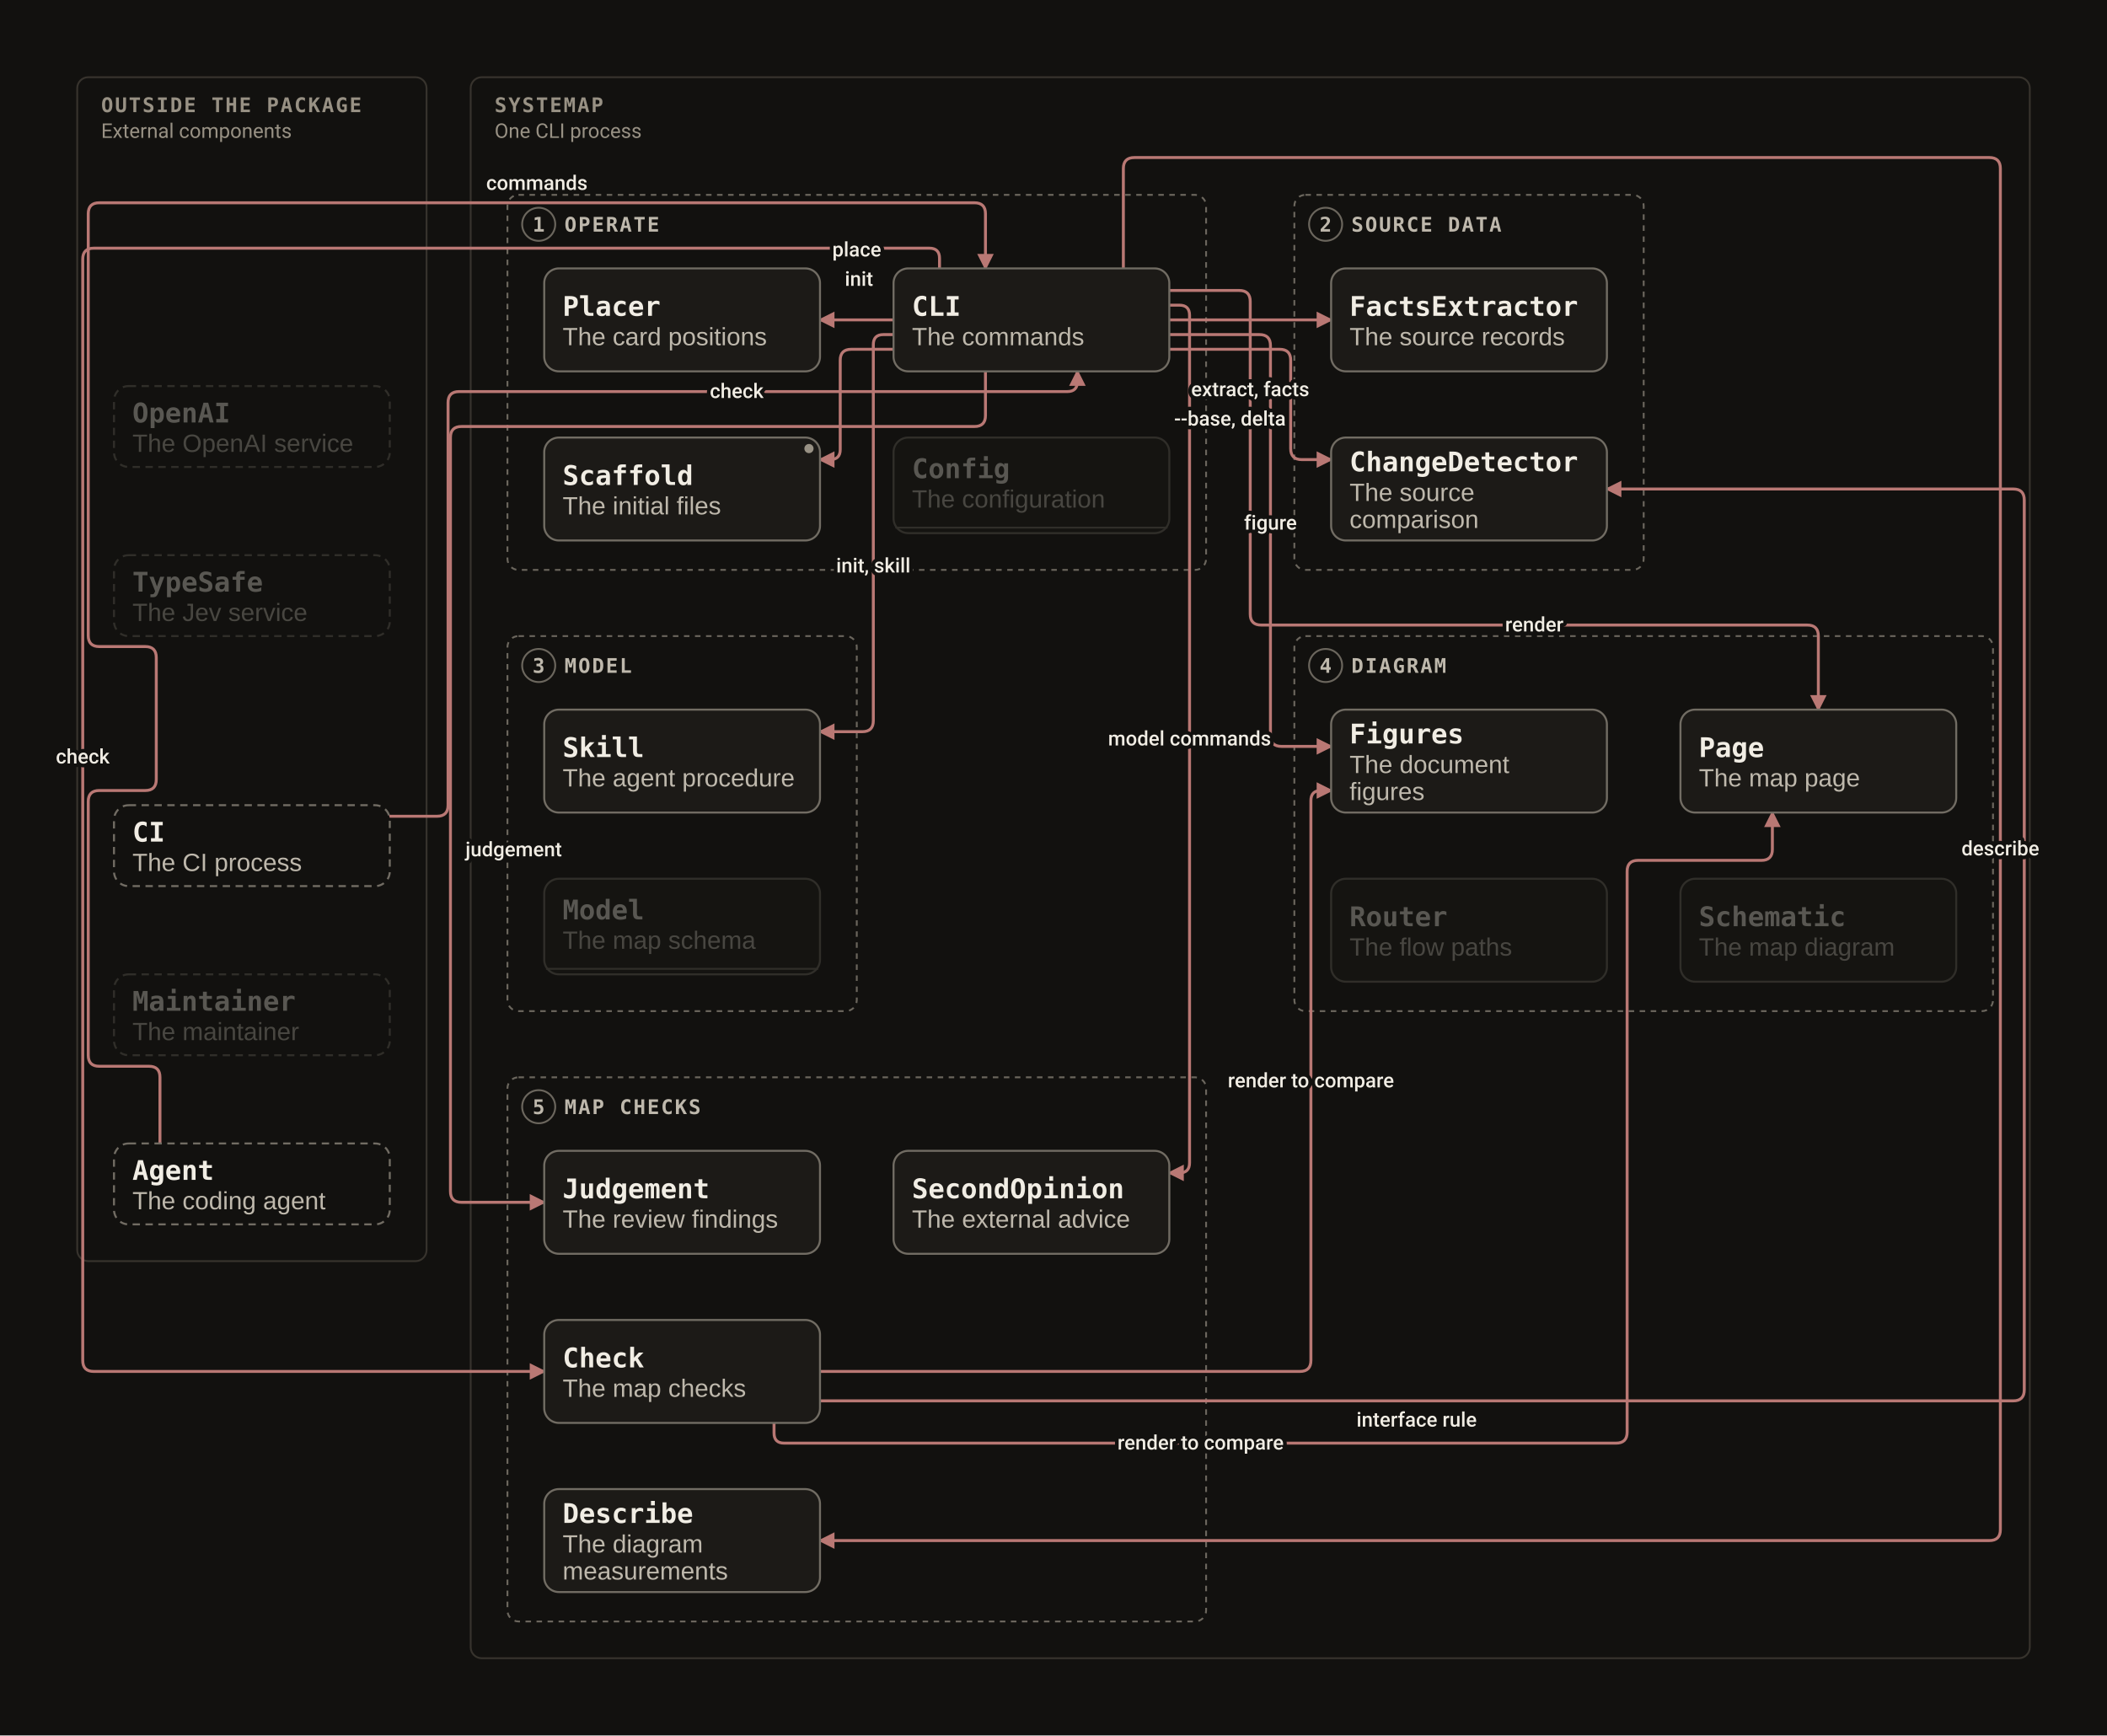
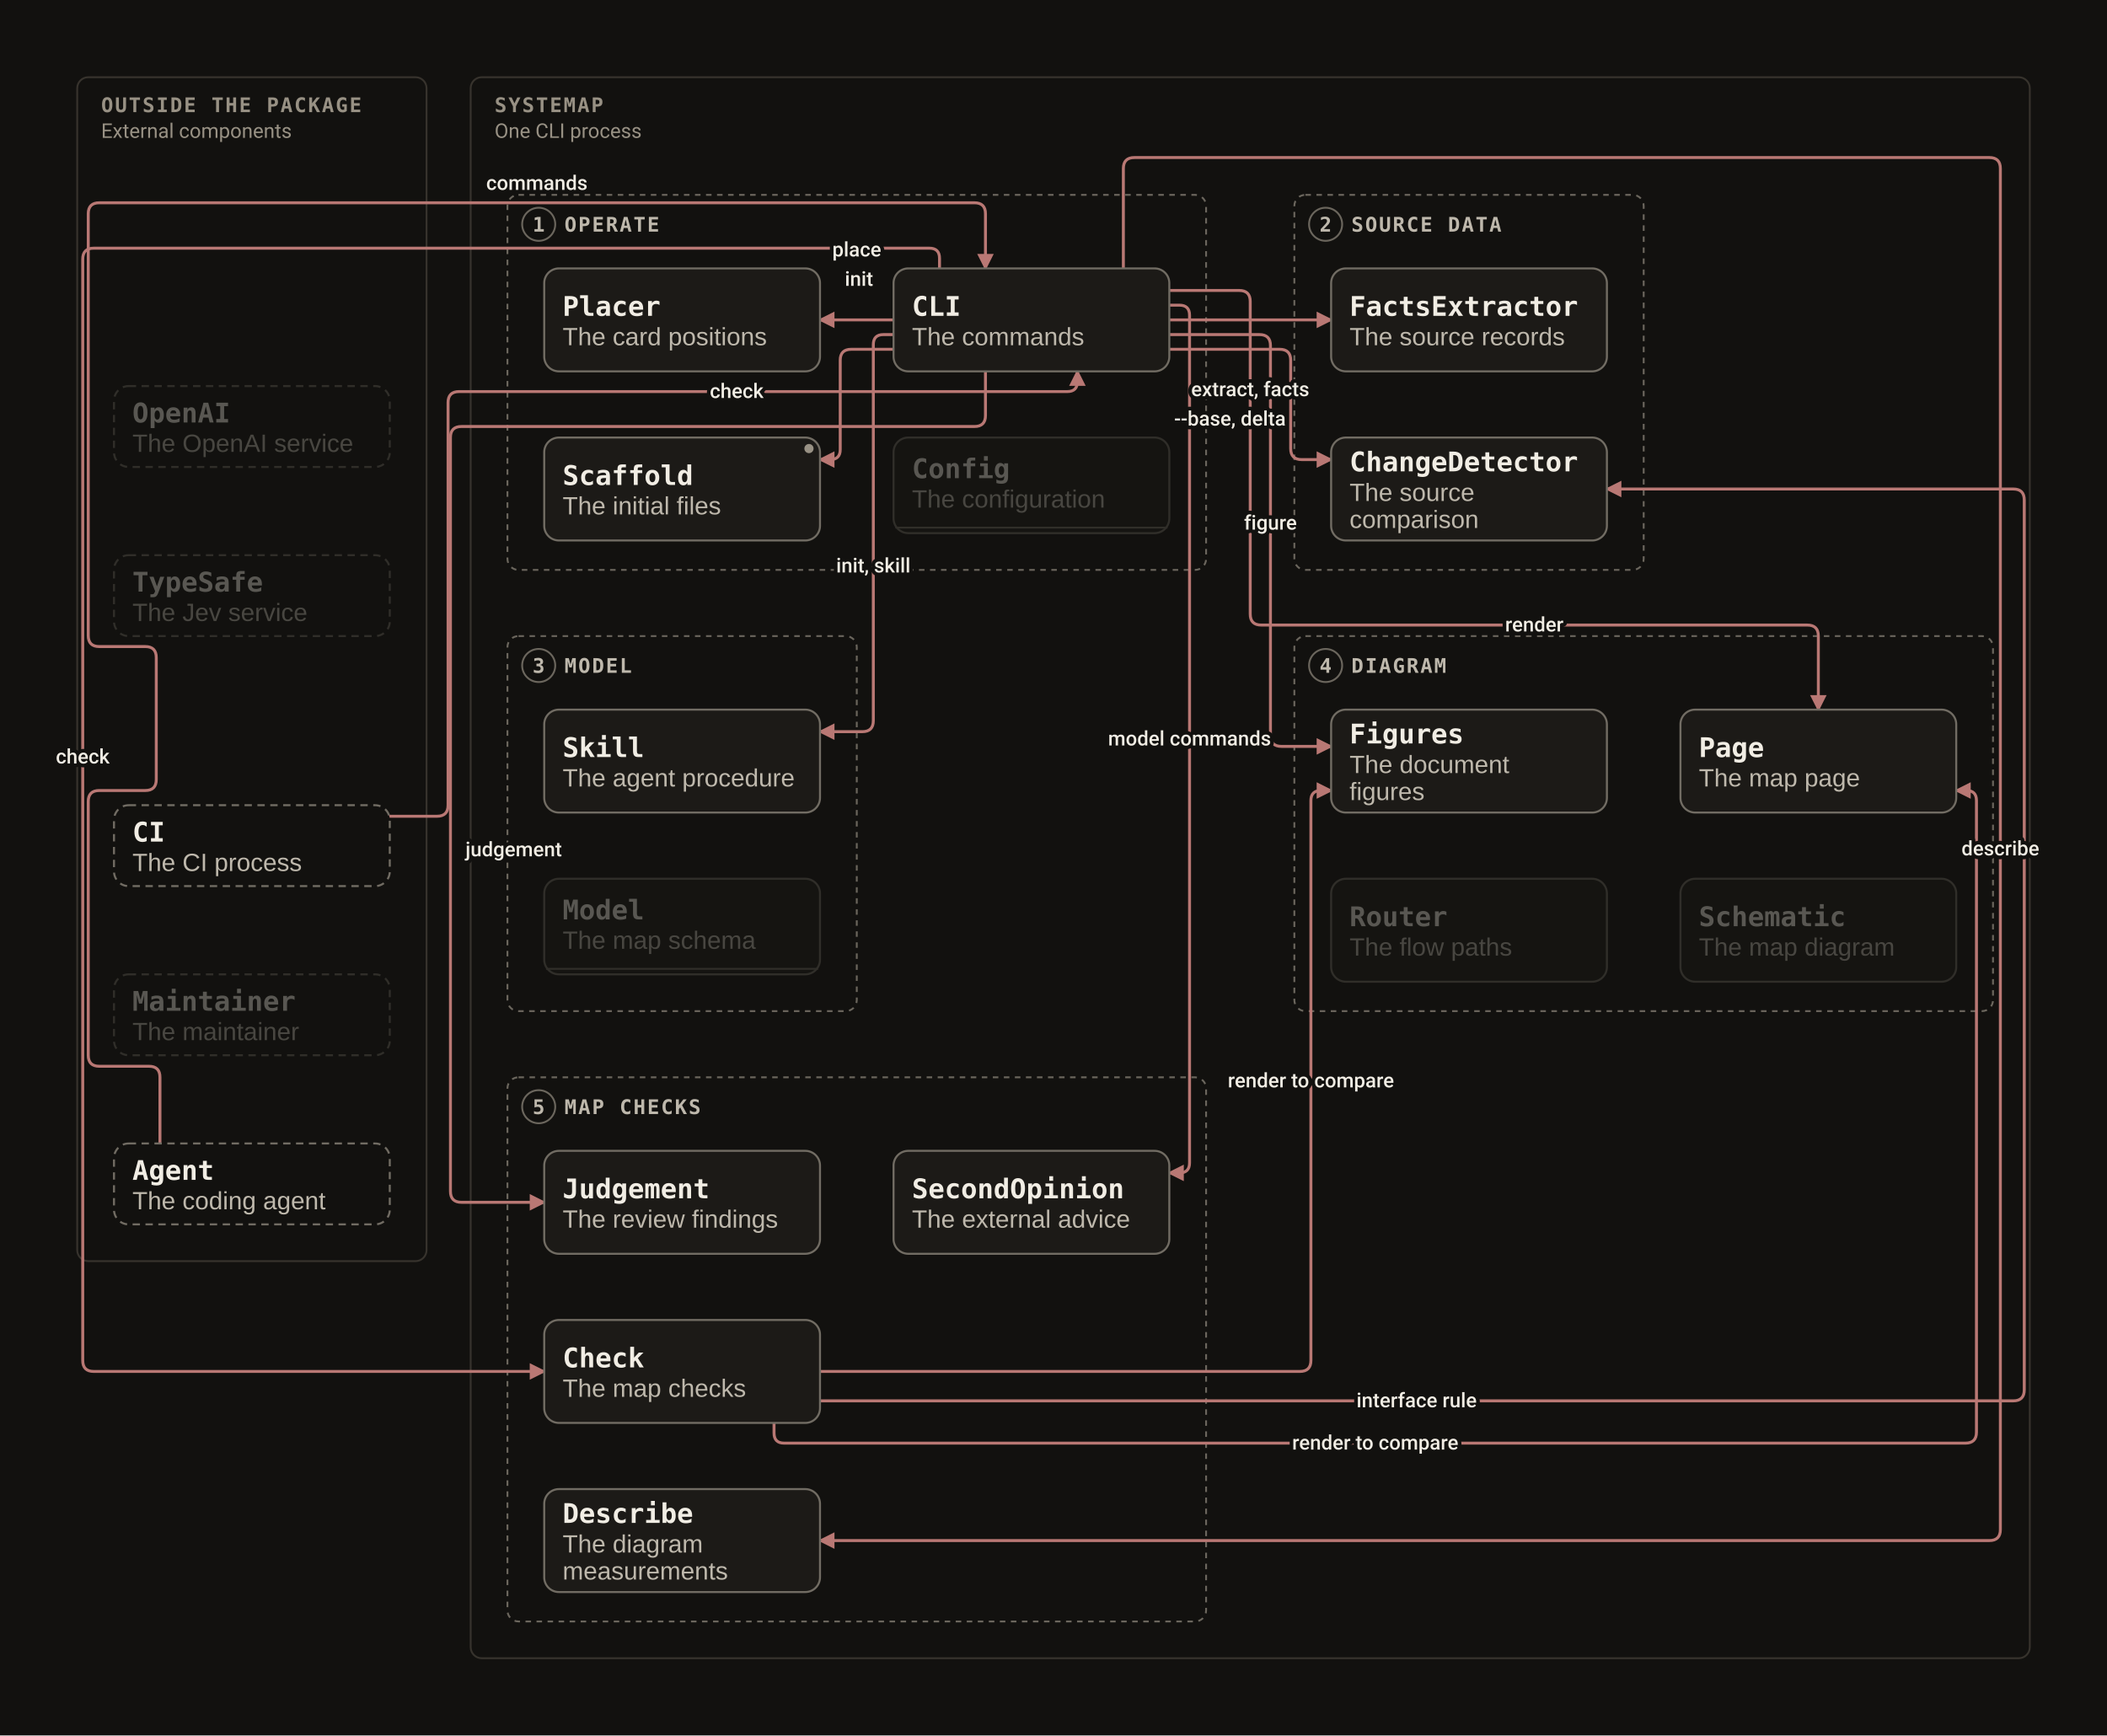
<svg xmlns="http://www.w3.org/2000/svg" id="lessonmap" class="scene" viewBox="-26 -26 1146 944" data-fit="0.75 16 1088.6 860" data-grow="1.236" data-read="0.814" preserveAspectRatio="xMidYMid meet" tabindex="0" role="application" aria-label="Control flow: Which components cause other components to act? All component cards and only the flows of the Control flow layer. Each flow label gives its artifact.">
  <rect x="-26" y="-26" width="1146" height="944" fill="#12110F" />
  <defs>
    <marker id="lessonmap-m-l-structure" viewBox="0 0 8 8" refX="7" refY="4" markerUnits="userSpaceOnUse" markerWidth="9" markerHeight="9" orient="auto-start-reverse">
      <path d="M0,0 L8,4 L0,8 z" fill="#716C63" />
    </marker>
    <marker id="lessonmap-m-l-system" viewBox="0 0 8 8" refX="7" refY="4" markerUnits="userSpaceOnUse" markerWidth="9" markerHeight="9" orient="auto-start-reverse">
      <path d="M0,0 L8,4 L0,8 z" fill="#716C63" />
    </marker>
    <marker id="lessonmap-m-l-data" viewBox="0 0 8 8" refX="7" refY="4" markerUnits="userSpaceOnUse" markerWidth="9" markerHeight="9" orient="auto-start-reverse">
      <path d="M0,0 L8,4 L0,8 z" fill="#2CB59A" />
    </marker>
    <marker id="lessonmap-m-l-control" viewBox="0 0 8 8" refX="7" refY="4" markerUnits="userSpaceOnUse" markerWidth="9" markerHeight="9" orient="auto-start-reverse">
      <path d="M0,0 L8,4 L0,8 z" fill="#B97874" />
    </marker>
    <marker id="lessonmap-m-l-judge" viewBox="0 0 8 8" refX="7" refY="4" markerUnits="userSpaceOnUse" markerWidth="9" markerHeight="9" orient="auto-start-reverse">
      <path d="M0,0 L8,4 L0,8 z" fill="#8A8B22" />
    </marker>
    <marker id="lessonmap-m-change" viewBox="0 0 8 8" refX="7" refY="4" markerUnits="userSpaceOnUse" markerWidth="9" markerHeight="9" orient="auto-start-reverse">
      <path d="M0,0 L8,4 L0,8 z" fill="#D4675B" />
    </marker>
    <marker id="lessonmap-m-reach" viewBox="0 0 8 8" refX="7" refY="4" markerUnits="userSpaceOnUse" markerWidth="9" markerHeight="9" orient="auto-start-reverse">
      <path d="M0,0 L8,4 L0,8 z" fill="#D4675B" />
    </marker>
  </defs>
  <style>#lessonmap .node{cursor:pointer;outline:none;transition:opacity .16s ease-out}#lessonmap .node [data-part="job"] text{font-family:Arial,"Liberation Sans",Arimo,sans-serif;font-kerning:none;font-variant-ligatures:none}#lessonmap[data-live] .node.subject .node__box{stroke:var(--subject,#716C63)}#lessonmap[data-live] .node.subject rect.node__mark{stroke:var(--subject,#716C63)}#lessonmap[data-live] .node.subject path.node__mark{fill:var(--subject,#716C63)}#lessonmap .node.dim,#lessonmap .node.quiet{opacity:.32}#lessonmap .node__ring,#lessonmap .node__selection{display:none}#lessonmap .node__hl,#lessonmap .node__halo{display:none;pointer-events:none}#lessonmap .node__hl{fill:#1C1A17}#lessonmap .node__halo{fill:none;stroke:#F1EDE4;stroke-width:1.5;vector-effect:non-scaling-stroke}#lessonmap .node__box{transition:stroke .16s ease-out,stroke-width .16s ease-out}#lessonmap .node:not(.sel):not(.acts):hover .node__box{stroke-width:1.8}#lessonmap[data-live] .node:not(.sel):not(.acts):not(.endpoint):not(.subject):hover .node__box{stroke:#989184}#lessonmap .node.endpoint .node__box{stroke:#FCB442;stroke-width:2}#lessonmap .node.meas .node__box{stroke:#BEB8AC;stroke-width:2}#lessonmap .node.sel .node__box,#lessonmap .node.acts .node__box{stroke:#FCB442;stroke-width:3}#lessonmap .node.sel .node__hl,#lessonmap .node.acts .node__hl{display:inline}#lessonmap .node.peekend .node__halo{display:inline}#lessonmap .node:focus-visible .node__halo{display:inline;stroke-width:2}#lessonmap .flow,#lessonmap .flowtrace,#lessonmap .flowhl{vector-effect:non-scaling-stroke}#lessonmap .flow{stroke-width:1.6;stroke-opacity:1}#lessonmap .flow{cursor:pointer;pointer-events:stroke;outline:none;transition:opacity .12s ease-out,stroke-width .12s ease-out,visibility 0s}#lessonmap .flow.off:not(.peek),#lessonmap .flowlbl.off:not(.peek){opacity:0;visibility:hidden;pointer-events:none;transition:opacity .16s ease-out,visibility 0s linear .16s}#lessonmap .flow.peek{stroke-opacity:1;stroke-width:2.6}#lessonmap .flow.hot{stroke-opacity:1;stroke-width:2.6}#lessonmap.peeking .flow:not(.peek),#lessonmap.peeking .flowlbl:not(.peek){opacity:.35}#lessonmap .flowhl{fill:none;stroke:#FCB44200;stroke-width:12;stroke-linecap:round;stroke-linejoin:round;pointer-events:none}#lessonmap .flowdot{fill:#FCB442;stroke:#FCB4422E;stroke-width:10;paint-order:stroke;pointer-events:none}#lessonmap .flowtrace{stroke-width:2.6;pointer-events:none}#lessonmap .flowlbl{cursor:pointer;outline:none;transition:opacity .16s ease-out,visibility 0s}#lessonmap .flowlbl text{pointer-events:none;fill:#F1EDE4;stroke:#12110F}#lessonmap .flowlbl__chip{fill:#12110F;pointer-events:none}#lessonmap .flowlbl.hot text{fill:#FCB442;font-weight:600}#lessonmap .flowlbl.peek .flowlbl__chip{stroke:#37332D;stroke-width:1}#lessonmap .flowlbl.cueing{opacity:0}#lessonmap .flowlbl:focus-visible .flowlbl__hit{stroke:#F1EDE4;stroke-width:1.5}#lessonmap{width:100%;height:auto;display:block;overflow:hidden;touch-action:none;cursor:grab}#lessonmap.panning{cursor:grabbing}#lessonmap .zone__h{cursor:zoom-in;-webkit-user-select:none;user-select:none}@media print{#lessonmap .view{transform:none!important}}:root[data-reduce-motion=true] #lessonmap *{transition:none!important;animation:none!important}@media (prefers-reduced-motion:reduce){:root:not([data-reduce-motion]) #lessonmap *{transition:none!important;animation:none!important}}</style>
  <g class="view">
    <rect x="16" y="16" width="190" height="644" rx="6" fill="none" stroke="#37332D" stroke-width="1" vector-effect="non-scaling-stroke" />
    <g class="box__h" data-at="16 16 190">
      <text x="29.0" y="35.0" class="t0">OUTSIDE THE PACKAGE</text>
      <text x="29.0" y="49.0" class="t1">External components</text>
    </g>
    <rect x="230" y="16" width="848" height="860" rx="6" fill="none" stroke="#37332D" stroke-width="1" vector-effect="non-scaling-stroke" />
    <g class="box__h" data-at="230 16 848">
      <text x="243.0" y="35.0" class="t0">SYSTEMAP</text>
      <text x="243.0" y="49.0" class="t1">One CLI process</text>
    </g>
    <g data-part="zones">
      <rect x="250" y="80" width="380" height="204" rx="6" fill="none" stroke="#6B665D" stroke-width="1" stroke-dasharray="3 3" vector-effect="non-scaling-stroke" />
      <g class="zone__h" data-zone="operate" data-at="250 96 380">
        <circle cx="267" cy="96" r="9" fill="#12110F" stroke="#6B665D" stroke-width="1" vector-effect="non-scaling-stroke" />
        <text x="267.0" y="100.0" class="t2">1</text>
        <text x="281.0" y="100.0" class="t3">OPERATE</text>
      </g>
      <rect x="678" y="80" width="190" height="204" rx="6" fill="none" stroke="#6B665D" stroke-width="1" stroke-dasharray="3 3" vector-effect="non-scaling-stroke" />
      <g class="zone__h" data-zone="gather" data-at="678 96 190">
        <circle cx="695" cy="96" r="9" fill="#12110F" stroke="#6B665D" stroke-width="1" vector-effect="non-scaling-stroke" />
        <text x="695.0" y="100.0" class="t2">2</text>
        <text x="709.0" y="100.0" class="t3">SOURCE DATA</text>
      </g>
      <rect x="250" y="320" width="190" height="204" rx="6" fill="none" stroke="#6B665D" stroke-width="1" stroke-dasharray="3 3" vector-effect="non-scaling-stroke" />
      <g class="zone__h" data-zone="mean" data-at="250 336 190">
        <circle cx="267" cy="336" r="9" fill="#12110F" stroke="#6B665D" stroke-width="1" vector-effect="non-scaling-stroke" />
        <text x="267.0" y="340.0" class="t2">3</text>
        <text x="281.0" y="340.0" class="t3">MODEL</text>
      </g>
      <rect x="678" y="320" width="380" height="204" rx="6" fill="none" stroke="#6B665D" stroke-width="1" stroke-dasharray="3 3" vector-effect="non-scaling-stroke" />
      <g class="zone__h" data-zone="draw" data-at="678 336 380">
        <circle cx="695" cy="336" r="9" fill="#12110F" stroke="#6B665D" stroke-width="1" vector-effect="non-scaling-stroke" />
        <text x="695.0" y="340.0" class="t2">4</text>
        <text x="709.0" y="340.0" class="t3">DIAGRAM</text>
      </g>
      <rect x="250" y="560" width="380" height="296" rx="6" fill="none" stroke="#6B665D" stroke-width="1" stroke-dasharray="3 3" vector-effect="non-scaling-stroke" />
      <g class="zone__h" data-zone="keep" data-at="250 576 380">
        <circle cx="267" cy="576" r="9" fill="#12110F" stroke="#6B665D" stroke-width="1" vector-effect="non-scaling-stroke" />
        <text x="267.0" y="580.0" class="t2">5</text>
        <text x="281.0" y="580.0" class="t3">MAP CHECKS</text>
      </g>
    </g>
    <g data-part="flow">
      <path id="lessonmap-f0" class="flow" data-edge="0" data-from="Agent" data-to="CLI" data-art="commands" data-kind="control" data-layer="control" data-evidence="external" role="button" tabindex="0" aria-pressed="false" aria-label="Examine commands: Agent to CLI, control, external" d="M 61.0 596.0 L 61.0 560.0 Q 61.0 554.0 55.0 554.0 L 28.0 554.0 Q 22.0 554.0 22.0 548.0 L 22.0 410.0 Q 22.0 404.0 28.0 404.0 L 53.0 404.0 Q 59.0 404.0 59.0 398.0 L 59.0 331.7 Q 59.0 325.7 53.0 325.7 L 28.0 325.7 Q 22.0 325.7 22.0 319.7 L 22.0 90.3 Q 22.0 84.3 28.0 84.3 L 504.0 84.3 Q 510.0 84.3 510.0 90.3 L 510.0 120.0" fill="none" stroke="#B97874" vector-effect="non-scaling-stroke" stroke-width="1.6" stroke-linecap="round" marker-end="url(#lessonmap-m-l-control)" />
      <path id="lessonmap-f1" class="flow" data-edge="1" data-from="CI" data-to="CLI" data-art="check" data-kind="control" data-layer="control" data-evidence="external" role="button" tabindex="0" aria-pressed="false" aria-label="Examine check: CI to CLI, control, external" d="M 186.0 418.0 L 211.7 418.0 Q 217.7 418.0 217.7 412.0 L 217.7 193.0 Q 217.7 187.0 223.7 187.0 L 554.5 187.0 Q 560.0 187.0 560.0 181.5 L 560.0 176.0" fill="none" stroke="#B97874" vector-effect="non-scaling-stroke" stroke-width="1.6" stroke-linecap="round" marker-end="url(#lessonmap-m-l-control)" />
      <path id="lessonmap-f2" class="flow" data-edge="2" data-from="CLI" data-to="Scaffold" data-art="init" data-kind="control" data-layer="control" data-evidence="observed" role="button" tabindex="0" aria-pressed="false" aria-label="Examine init: CLI to Scaffold, control, current source review" d="M 460.0 164.0 L 437.0 164.0 Q 431.0 164.0 431.0 170.0 L 431.0 218.5 Q 431.0 224.0 425.5 224.0 L 420.0 224.0" fill="none" stroke="#B97874" vector-effect="non-scaling-stroke" stroke-width="1.6" stroke-linecap="round" marker-end="url(#lessonmap-m-l-control)" />
      <path id="lessonmap-f3" class="flow" data-edge="3" data-from="CLI" data-to="Placer" data-art="place" data-kind="control" data-layer="control" data-evidence="observed" role="button" tabindex="0" aria-pressed="false" aria-label="Examine place: CLI to Placer, control, current source review" d="M 460.0 148.0 L 420.0 148.0" fill="none" stroke="#B97874" vector-effect="non-scaling-stroke" stroke-width="1.6" stroke-linecap="round" marker-end="url(#lessonmap-m-l-control)" />
      <path id="lessonmap-f4" class="flow" data-edge="4" data-from="CLI" data-to="Skill" data-art="init, skill" data-kind="control" data-layer="control" data-evidence="observed" role="button" tabindex="0" aria-pressed="false" aria-label="Examine init, skill: CLI to Skill, control, current source review" d="M 460.0 156.0 L 454.5 156.0 Q 449.0 156.0 449.0 161.5 L 449.0 366.0 Q 449.0 372.0 443.0 372.0 L 420.0 372.0" fill="none" stroke="#B97874" vector-effect="non-scaling-stroke" stroke-width="1.6" stroke-linecap="round" marker-end="url(#lessonmap-m-l-control)" />
      <path id="lessonmap-f5" class="flow" data-edge="5" data-from="CLI" data-to="FactsExtractor" data-art="extract, facts" data-kind="control" data-layer="control" data-evidence="observed" role="button" tabindex="0" aria-pressed="false" aria-label="Examine extract, facts: CLI to FactsExtractor, control, current source review" d="M 610.0 148.0 L 698.0 148.0" fill="none" stroke="#B97874" vector-effect="non-scaling-stroke" stroke-width="1.6" stroke-linecap="round" marker-end="url(#lessonmap-m-l-control)" />
      <path id="lessonmap-f6" class="flow" data-edge="6" data-from="CLI" data-to="Check" data-art="check" data-kind="control" data-layer="control" data-evidence="observed" role="button" tabindex="0" aria-pressed="false" aria-label="Examine check: CLI to Check, control, current source review" d="M 485.0 120.0 L 485.0 114.5 Q 485.0 109.0 479.5 109.0 L 25.0 109.0 Q 19.0 109.0 19.0 115.0 L 19.0 714.0 Q 19.0 720.0 25.0 720.0 L 270.0 720.0" fill="none" stroke="#B97874" vector-effect="non-scaling-stroke" stroke-width="1.6" stroke-linecap="round" marker-end="url(#lessonmap-m-l-control)" />
      <path id="lessonmap-f7" class="flow" data-edge="7" data-from="CLI" data-to="ChangeDetector" data-art="--base, delta" data-kind="control" data-layer="control" data-evidence="observed" role="button" tabindex="0" aria-pressed="false" aria-label="Examine --base, delta: CLI to ChangeDetector, control, current source review" d="M 610.0 164.0 L 670.0 164.0 Q 676.0 164.0 676.0 170.0 L 676.0 218.0 Q 676.0 224.0 682.0 224.0 L 698.0 224.0" fill="none" stroke="#B97874" vector-effect="non-scaling-stroke" stroke-width="1.6" stroke-linecap="round" marker-end="url(#lessonmap-m-l-control)" />
      <path id="lessonmap-f8" class="flow" data-edge="8" data-from="CLI" data-to="Page" data-art="render" data-kind="control" data-layer="control" data-evidence="observed" role="button" tabindex="0" aria-pressed="false" aria-label="Examine render: CLI to Page, control, current source review" d="M 610.0 132.0 L 648.0 132.0 Q 654.0 132.0 654.0 138.0 L 654.0 308.0 Q 654.0 314.0 660.0 314.0 L 957.0 314.0 Q 963.0 314.0 963.0 320.0 L 963.0 360.0" fill="none" stroke="#B97874" vector-effect="non-scaling-stroke" stroke-width="1.6" stroke-linecap="round" marker-end="url(#lessonmap-m-l-control)" />
      <path id="lessonmap-f9" class="flow" data-edge="9" data-from="CLI" data-to="Figures" data-art="figure" data-kind="control" data-layer="control" data-evidence="observed" role="button" tabindex="0" aria-pressed="false" aria-label="Examine figure: CLI to Figures, control, current source review" d="M 610.0 156.0 L 659.0 156.0 Q 665.0 156.0 665.0 162.0 L 665.0 374.0 Q 665.0 380.0 671.0 380.0 L 698.0 380.0" fill="none" stroke="#B97874" vector-effect="non-scaling-stroke" stroke-width="1.6" stroke-linecap="round" marker-end="url(#lessonmap-m-l-control)" />
      <path id="lessonmap-f10" class="flow" data-edge="10" data-from="CLI" data-to="Judgement" data-art="judgement" data-kind="control" data-layer="control" data-evidence="observed" role="button" tabindex="0" aria-pressed="false" aria-label="Examine judgement: CLI to Judgement, control, current source review" d="M 510.0 176.0 L 510.0 200.0 Q 510.0 206.0 504.0 206.0 L 225.0 206.0 Q 219.0 206.0 219.0 212.0 L 219.0 622.0 Q 219.0 628.0 225.0 628.0 L 270.0 628.0" fill="none" stroke="#B97874" vector-effect="non-scaling-stroke" stroke-width="1.6" stroke-linecap="round" marker-end="url(#lessonmap-m-l-control)" />
      <path id="lessonmap-f11" class="flow" data-edge="11" data-from="CLI" data-to="Describe" data-art="describe" data-kind="control" data-layer="control" data-evidence="observed" role="button" tabindex="0" aria-pressed="false" aria-label="Examine describe: CLI to Describe, control, current source review" d="M 585.0 120.0 L 585.0 65.7 Q 585.0 59.7 591.0 59.7 L 1056.0 59.7 Q 1062.0 59.7 1062.0 65.7 L 1062.0 806.0 Q 1062.0 812.0 1056.0 812.0 L 420.0 812.0" fill="none" stroke="#B97874" vector-effect="non-scaling-stroke" stroke-width="1.6" stroke-linecap="round" marker-end="url(#lessonmap-m-l-control)" />
      <path id="lessonmap-f12" class="flow" data-edge="12" data-from="CLI" data-to="SecondOpinion" data-art="model commands" data-kind="control" data-layer="control" data-evidence="observed" role="button" tabindex="0" aria-pressed="false" aria-label="Examine model commands: CLI to SecondOpinion, control, current source review" d="M 610.0 140.0 L 615.5 140.0 Q 621.0 140.0 621.0 145.5 L 621.0 606.5 Q 621.0 612.0 615.5 612.0 L 610.0 612.0" fill="none" stroke="#B97874" vector-effect="non-scaling-stroke" stroke-width="1.6" stroke-linecap="round" marker-end="url(#lessonmap-m-l-control)" />
-       <path id="lessonmap-f13" class="flow" data-edge="13" data-from="Check" data-to="Page" data-art="render to compare" data-kind="control" data-layer="control" data-evidence="observed" role="button" tabindex="0" aria-pressed="false" aria-label="Examine render to compare: Check to Page, control, current source review" d="M 395.0 748.0 L 395.0 753.5 Q 395.0 759.0 400.5 759.0 L 853.0 759.0 Q 859.0 759.0 859.0 753.0 L 859.0 448.0 Q 859.0 442.0 865.0 442.0 L 932.0 442.0 Q 938.0 442.0 938.0 436.0 L 938.0 416.0" fill="none" stroke="#B97874" vector-effect="non-scaling-stroke" stroke-width="1.6" stroke-linecap="round" marker-end="url(#lessonmap-m-l-control)" />
+       <path id="lessonmap-f13" class="flow" data-edge="13" data-from="Check" data-to="Page" data-art="render to compare" data-kind="control" data-layer="control" data-evidence="observed" role="button" tabindex="0" aria-pressed="false" aria-label="Examine render to compare: Check to Page, control, current source review" d="M 395.0 748.0 L 395.0 753.5 Q 395.0 759.0 400.5 759.0 L 1043.0 759.0 Q 1049.0 759.0 1049.0 753.0 L 1049.0 409.5 Q 1049.0 404.0 1043.5 404.0 L 1038.0 404.0" fill="none" stroke="#B97874" vector-effect="non-scaling-stroke" stroke-width="1.6" stroke-linecap="round" marker-end="url(#lessonmap-m-l-control)" />
      <path id="lessonmap-f14" class="flow" data-edge="14" data-from="Check" data-to="Figures" data-art="render to compare" data-kind="control" data-layer="control" data-evidence="observed" role="button" tabindex="0" aria-pressed="false" aria-label="Examine render to compare: Check to Figures, control, current source review" d="M 420.0 720.0 L 681.0 720.0 Q 687.0 720.0 687.0 714.0 L 687.0 409.5 Q 687.0 404.0 692.5 404.0 L 698.0 404.0" fill="none" stroke="#B97874" vector-effect="non-scaling-stroke" stroke-width="1.6" stroke-linecap="round" marker-end="url(#lessonmap-m-l-control)" />
      <path id="lessonmap-f15" class="flow" data-edge="15" data-from="Check" data-to="ChangeDetector" data-art="interface rule" data-kind="control" data-layer="control" data-evidence="observed" role="button" tabindex="0" aria-pressed="false" aria-label="Examine interface rule: Check to ChangeDetector, control, current source review" d="M 420.0 736.0 L 1069.0 736.0 Q 1075.0 736.0 1075.0 730.0 L 1075.0 246.0 Q 1075.0 240.0 1069.0 240.0 L 848.0 240.0" fill="none" stroke="#B97874" vector-effect="non-scaling-stroke" stroke-width="1.6" stroke-linecap="round" marker-end="url(#lessonmap-m-l-control)" />
    </g>
    <g class="node built" data-id="Placer" data-kind="component" data-state="built" data-region="operate" role="button" tabindex="0" aria-label="Placer, The card positions, source recorded">
      <rect class="node__box" x="270.0" y="120.0" width="150.0" height="56.0" rx="8.0" fill="#1C1A17" stroke="#716C63" stroke-width="1.1" />
      <rect class="node__ring" x="273.0" y="123.0" width="144.0" height="50.0" rx="7.0" />
      <rect class="node__selection" x="275.0" y="127.0" width="1" height="42.0" fill="#FCB442" />
      <text x="280.0" y="145.8" class="t5">Placer</text>
      <g data-part="job">
        <text x="280.0" y="161.8" class="t6">The card positions</text>
      </g>
    </g>
    <g class="node built" data-id="CLI" data-kind="component" data-state="built" data-region="operate" role="button" tabindex="0" aria-label="CLI, The commands, source recorded">
      <rect class="node__box" x="460.0" y="120.0" width="150.0" height="56.0" rx="8.0" fill="#1C1A17" stroke="#716C63" stroke-width="1.1" />
      <rect class="node__ring" x="463.0" y="123.0" width="144.0" height="50.0" rx="7.0" />
      <rect class="node__selection" x="465.0" y="127.0" width="1" height="42.0" fill="#FCB442" />
      <text x="470.0" y="145.8" class="t5">CLI</text>
      <g data-part="job">
        <text x="470.0" y="161.8" class="t6">The commands</text>
      </g>
    </g>
    <g class="node built" data-id="FactsExtractor" data-kind="component" data-state="built" data-region="gather" role="button" tabindex="0" aria-label="FactsExtractor, The source records, source recorded">
      <rect class="node__box" x="698.0" y="120.0" width="150.0" height="56.0" rx="8.0" fill="#1C1A17" stroke="#716C63" stroke-width="1.1" />
      <rect class="node__ring" x="701.0" y="123.0" width="144.0" height="50.0" rx="7.0" />
      <rect class="node__selection" x="703.0" y="127.0" width="1" height="42.0" fill="#FCB442" />
      <text x="708.0" y="145.8" class="t5">FactsExtractor</text>
      <g data-part="job">
        <text x="708.0" y="161.8" class="t6">The source records</text>
      </g>
    </g>
    <g class="node actor quiet" data-id="OpenAI" data-kind="actor" data-state="built" data-region="outside" role="button" tabindex="0" aria-label="OpenAI, The OpenAI service, outside">
      <rect class="node__box" x="36.0" y="184.0" width="150.0" height="44.0" rx="8.0" fill="#12110F" stroke="#716C63" stroke-width="1.1" stroke-dasharray="4 3" />
      <rect class="node__ring" x="39.0" y="187.0" width="144.0" height="38.0" rx="7.0" />
      <rect class="node__selection" x="41.0" y="191.0" width="1" height="30.0" fill="#FCB442" />
      <text x="46.0" y="203.8" class="t5">OpenAI</text>
      <g data-part="job">
        <text x="46.0" y="219.8" class="t6">The OpenAI service</text>
      </g>
    </g>
    <g class="node built" data-id="Scaffold" data-kind="component" data-state="built" data-region="operate" role="button" tabindex="0" aria-label="Scaffold, The initial files, source recorded">
      <rect class="node__box" x="270.0" y="212.0" width="150.0" height="56.0" rx="8.0" fill="#1C1A17" stroke="#716C63" stroke-width="1.1" />
      <rect class="node__ring" x="273.0" y="215.0" width="144.0" height="50.0" rx="7.0" />
      <rect class="node__selection" x="275.0" y="219.0" width="1" height="42.0" fill="#FCB442" />
      <text x="280.0" y="237.8" class="t5">Scaffold</text>
      <g class="node__note" aria-label="Note: Does not replace files. To change the pinned workflow, write its version in the workflow file.">
        <circle cx="414.0" cy="218.0" r="2.5" fill="#989184" />
      </g>
      <g data-part="job">
        <text x="280.0" y="253.8" class="t6">The initial files</text>
      </g>
    </g>
    <g class="node built quiet" data-id="Config" data-kind="store" data-state="built" data-region="operate" role="button" tabindex="0" aria-label="Config, The configuration, source recorded">
      <rect class="node__box" x="460.0" y="212.0" width="150.0" height="52.0" rx="8.0" fill="#1C1A17" stroke="#716C63" stroke-width="1.1" />
      <rect class="node__ring" x="463.0" y="215.0" width="144.0" height="46.0" rx="7.0" />
      <rect class="node__selection" x="465.0" y="219.0" width="1" height="38.0" fill="#FCB442" />
      <text x="470.0" y="234.1" class="t5">Config</text>
      <line class="node__base" x1="461.0" y1="261.0" x2="609.0" y2="261.0" stroke="#716C63" stroke-width="1" />
      <g data-part="job">
        <text x="470.0" y="250.1" class="t6">The configuration</text>
      </g>
    </g>
    <g class="node built" data-id="ChangeDetector" data-kind="component" data-state="built" data-region="gather" role="button" tabindex="0" aria-label="ChangeDetector, The source comparison, source recorded">
      <rect class="node__box" x="698.0" y="212.0" width="150.0" height="56.0" rx="8.0" fill="#1C1A17" stroke="#716C63" stroke-width="1.1" />
      <rect class="node__ring" x="701.0" y="215.0" width="144.0" height="50.0" rx="7.0" />
      <rect class="node__selection" x="703.0" y="219.0" width="1" height="42.0" fill="#FCB442" />
      <text x="708.0" y="230.4" class="t5">ChangeDetector</text>
      <g data-part="job">
        <text x="708.0" y="246.5" class="t6">The source</text>
        <text x="708.0" y="261.2" class="t6">comparison</text>
      </g>
    </g>
    <g class="node actor quiet" data-id="TypeSafe" data-kind="actor" data-state="built" data-region="outside" role="button" tabindex="0" aria-label="TypeSafe, The Jev service, outside">
      <rect class="node__box" x="36.0" y="276.0" width="150.0" height="44.0" rx="8.0" fill="#12110F" stroke="#716C63" stroke-width="1.1" stroke-dasharray="4 3" />
      <rect class="node__ring" x="39.0" y="279.0" width="144.0" height="38.0" rx="7.0" />
      <rect class="node__selection" x="41.0" y="283.0" width="1" height="30.0" fill="#FCB442" />
      <text x="46.0" y="295.8" class="t5">TypeSafe</text>
      <g data-part="job">
        <text x="46.0" y="311.8" class="t6">The Jev service</text>
      </g>
    </g>
    <g class="node built" data-id="Skill" data-kind="component" data-state="built" data-region="mean" role="button" tabindex="0" aria-label="Skill, The agent procedure, source recorded">
      <rect class="node__box" x="270.0" y="360.0" width="150.0" height="56.0" rx="8.0" fill="#1C1A17" stroke="#716C63" stroke-width="1.1" />
      <rect class="node__ring" x="273.0" y="363.0" width="144.0" height="50.0" rx="7.0" />
      <rect class="node__selection" x="275.0" y="367.0" width="1" height="42.0" fill="#FCB442" />
      <text x="280.0" y="385.8" class="t5">Skill</text>
      <g data-part="job">
        <text x="280.0" y="401.8" class="t6">The agent procedure</text>
      </g>
    </g>
    <g class="node built" data-id="Figures" data-kind="component" data-state="built" data-region="draw" role="button" tabindex="0" aria-label="Figures, The document figures, source recorded">
      <rect class="node__box" x="698.0" y="360.0" width="150.0" height="56.0" rx="8.0" fill="#1C1A17" stroke="#716C63" stroke-width="1.1" />
      <rect class="node__ring" x="701.0" y="363.0" width="144.0" height="50.0" rx="7.0" />
      <rect class="node__selection" x="703.0" y="367.0" width="1" height="42.0" fill="#FCB442" />
      <text x="708.0" y="378.4" class="t5">Figures</text>
      <g data-part="job">
        <text x="708.0" y="394.5" class="t6">The document</text>
        <text x="708.0" y="409.2" class="t6">figures</text>
      </g>
    </g>
    <g class="node built" data-id="Page" data-kind="component" data-state="built" data-region="draw" role="button" tabindex="0" aria-label="Page, The map page, source recorded">
      <rect class="node__box" x="888.0" y="360.0" width="150.0" height="56.0" rx="8.0" fill="#1C1A17" stroke="#716C63" stroke-width="1.1" />
      <rect class="node__ring" x="891.0" y="363.0" width="144.0" height="50.0" rx="7.0" />
      <rect class="node__selection" x="893.0" y="367.0" width="1" height="42.0" fill="#FCB442" />
      <text x="898.0" y="385.8" class="t5">Page</text>
      <g data-part="job">
        <text x="898.0" y="401.8" class="t6">The map page</text>
      </g>
    </g>
    <g class="node actor" data-id="CI" data-kind="actor" data-state="built" data-region="outside" role="button" tabindex="0" aria-label="CI, The CI process, outside">
      <rect class="node__box" x="36.0" y="412.0" width="150.0" height="44.0" rx="8.0" fill="#12110F" stroke="#716C63" stroke-width="1.1" stroke-dasharray="4 3" />
      <rect class="node__ring" x="39.0" y="415.0" width="144.0" height="38.0" rx="7.0" />
      <rect class="node__selection" x="41.0" y="419.0" width="1" height="30.0" fill="#FCB442" />
      <text x="46.0" y="431.8" class="t5">CI</text>
      <g data-part="job">
        <text x="46.0" y="447.8" class="t6">The CI process</text>
      </g>
    </g>
    <g class="node built quiet" data-id="Model" data-kind="store" data-state="built" data-region="mean" role="button" tabindex="0" aria-label="Model, The map schema, source recorded">
      <rect class="node__box" x="270.0" y="452.0" width="150.0" height="52.0" rx="8.0" fill="#1C1A17" stroke="#716C63" stroke-width="1.1" />
      <rect class="node__ring" x="273.0" y="455.0" width="144.0" height="46.0" rx="7.0" />
      <rect class="node__selection" x="275.0" y="459.0" width="1" height="38.0" fill="#FCB442" />
      <text x="280.0" y="474.1" class="t5">Model</text>
      <line class="node__base" x1="271.0" y1="501.0" x2="419.0" y2="501.0" stroke="#716C63" stroke-width="1" />
      <g data-part="job">
        <text x="280.0" y="490.1" class="t6">The map schema</text>
      </g>
    </g>
    <g class="node built quiet" data-id="Router" data-kind="component" data-state="built" data-region="draw" role="button" tabindex="0" aria-label="Router, The flow paths, source recorded">
      <rect class="node__box" x="698.0" y="452.0" width="150.0" height="56.0" rx="8.0" fill="#1C1A17" stroke="#716C63" stroke-width="1.1" />
      <rect class="node__ring" x="701.0" y="455.0" width="144.0" height="50.0" rx="7.0" />
      <rect class="node__selection" x="703.0" y="459.0" width="1" height="42.0" fill="#FCB442" />
      <text x="708.0" y="477.8" class="t5">Router</text>
      <g data-part="job">
        <text x="708.0" y="493.8" class="t6">The flow paths</text>
      </g>
    </g>
    <g class="node built quiet" data-id="Schematic" data-kind="component" data-state="built" data-region="draw" role="button" tabindex="0" aria-label="Schematic, The map diagram, source recorded">
      <rect class="node__box" x="888.0" y="452.0" width="150.0" height="56.0" rx="8.0" fill="#1C1A17" stroke="#716C63" stroke-width="1.1" />
      <rect class="node__ring" x="891.0" y="455.0" width="144.0" height="50.0" rx="7.0" />
      <rect class="node__selection" x="893.0" y="459.0" width="1" height="42.0" fill="#FCB442" />
      <text x="898.0" y="477.8" class="t5">Schematic</text>
      <g data-part="job">
        <text x="898.0" y="493.8" class="t6">The map diagram</text>
      </g>
    </g>
    <g class="node actor quiet" data-id="Maintainer" data-kind="actor" data-state="built" data-region="outside" role="button" tabindex="0" aria-label="Maintainer, The maintainer, outside">
      <rect class="node__box" x="36.0" y="504.0" width="150.0" height="44.0" rx="8.0" fill="#12110F" stroke="#716C63" stroke-width="1.1" stroke-dasharray="4 3" />
      <rect class="node__ring" x="39.0" y="507.0" width="144.0" height="38.0" rx="7.0" />
      <rect class="node__selection" x="41.0" y="511.0" width="1" height="30.0" fill="#FCB442" />
      <text x="46.0" y="523.8" class="t5">Maintainer</text>
      <g data-part="job">
        <text x="46.0" y="539.8" class="t6">The maintainer</text>
      </g>
    </g>
    <g class="node actor" data-id="Agent" data-kind="actor" data-state="built" data-region="outside" role="button" tabindex="0" aria-label="Agent, The coding agent, outside">
      <rect class="node__box" x="36.0" y="596.0" width="150.0" height="44.0" rx="8.0" fill="#12110F" stroke="#716C63" stroke-width="1.1" stroke-dasharray="4 3" />
      <rect class="node__ring" x="39.0" y="599.0" width="144.0" height="38.0" rx="7.0" />
      <rect class="node__selection" x="41.0" y="603.0" width="1" height="30.0" fill="#FCB442" />
      <text x="46.0" y="615.8" class="t5">Agent</text>
      <g data-part="job">
        <text x="46.0" y="631.8" class="t6">The coding agent</text>
      </g>
    </g>
    <g class="node built" data-id="Judgement" data-kind="component" data-state="built" data-region="keep" role="button" tabindex="0" aria-label="Judgement, The review findings, source recorded">
      <rect class="node__box" x="270.0" y="600.0" width="150.0" height="56.0" rx="8.0" fill="#1C1A17" stroke="#716C63" stroke-width="1.1" />
      <rect class="node__ring" x="273.0" y="603.0" width="144.0" height="50.0" rx="7.0" />
      <rect class="node__selection" x="275.0" y="607.0" width="1" height="42.0" fill="#FCB442" />
      <text x="280.0" y="625.8" class="t5">Judgement</text>
      <g data-part="job">
        <text x="280.0" y="641.8" class="t6">The review findings</text>
      </g>
    </g>
    <g class="node built" data-id="SecondOpinion" data-kind="component" data-state="built" data-region="keep" role="button" tabindex="0" aria-label="SecondOpinion, The external advice, source recorded">
      <rect class="node__box" x="460.0" y="600.0" width="150.0" height="56.0" rx="8.0" fill="#1C1A17" stroke="#716C63" stroke-width="1.1" />
      <rect class="node__ring" x="463.0" y="603.0" width="144.0" height="50.0" rx="7.0" />
      <rect class="node__selection" x="465.0" y="607.0" width="1" height="42.0" fill="#FCB442" />
      <text x="470.0" y="625.8" class="t5">SecondOpinion</text>
      <g data-part="job">
        <text x="470.0" y="641.8" class="t6">The external advice</text>
      </g>
    </g>
    <g class="node built" data-id="Check" data-kind="component" data-state="built" data-region="keep" role="button" tabindex="0" aria-label="Check, The map checks, source recorded">
      <rect class="node__box" x="270.0" y="692.0" width="150.0" height="56.0" rx="8.0" fill="#1C1A17" stroke="#716C63" stroke-width="1.1" />
      <rect class="node__ring" x="273.0" y="695.0" width="144.0" height="50.0" rx="7.0" />
      <rect class="node__selection" x="275.0" y="699.0" width="1" height="42.0" fill="#FCB442" />
      <text x="280.0" y="717.8" class="t5">Check</text>
      <g data-part="job">
        <text x="280.0" y="733.8" class="t6">The map checks</text>
      </g>
    </g>
    <g class="node built" data-id="Describe" data-kind="component" data-state="built" data-region="keep" role="button" tabindex="0" aria-label="Describe, The diagram measurements, source recorded">
      <rect class="node__box" x="270.0" y="784.0" width="150.0" height="56.0" rx="8.0" fill="#1C1A17" stroke="#716C63" stroke-width="1.1" />
      <rect class="node__ring" x="273.0" y="787.0" width="144.0" height="50.0" rx="7.0" />
      <rect class="node__selection" x="275.0" y="791.0" width="1" height="42.0" fill="#FCB442" />
      <text x="280.0" y="802.4" class="t5">Describe</text>
      <g data-part="job">
        <text x="280.0" y="818.5" class="t6">The diagram</text>
        <text x="280.0" y="833.2" class="t6">measurements</text>
      </g>
    </g>
    <g data-part="flow">
      <g class="flowlbl" data-edge="0" data-from="Agent" data-to="CLI" data-layer="control" role="button" tabindex="-1" aria-pressed="false" aria-label="Examine commands: Agent to CLI, control, external">
        <rect class="flowlbl__hit" x="238.6" y="61.333" width="54.8" height="25.0" rx="3" fill="transparent" />
        <text x="266.0" y="77.3" class="t4">commands</text>
      </g>
      <g class="flowlbl" data-edge="1" data-from="CI" data-to="CLI" data-layer="control" role="button" tabindex="-1" aria-pressed="false" aria-label="Examine check: CI to CLI, control, external">
        <rect class="flowlbl__hit" x="356.492" y="174.5" width="36.5" height="25.0" rx="3" fill="transparent" />
        <text x="374.7" y="190.5" class="t4">check</text>
      </g>
      <g class="flowlbl" data-edge="2" data-from="CLI" data-to="Scaffold" data-layer="control" role="button" tabindex="-1" aria-pressed="false" aria-label="Examine init: CLI to Scaffold, control, current source review">
        <rect class="flowlbl__hit" x="426.05" y="113.5" width="30.4" height="25.0" rx="3" fill="transparent" />
        <text x="441.2" y="129.5" class="t4">init</text>
      </g>
      <g class="flowlbl" data-edge="3" data-from="CLI" data-to="Placer" data-layer="control" role="button" tabindex="-1" aria-pressed="false" aria-label="Examine place: CLI to Placer, control, current source review">
        <rect class="flowlbl__hit" x="421.75" y="97.5" width="36.5" height="25.0" rx="3" fill="transparent" />
        <text x="440.0" y="113.5" class="t4">place</text>
      </g>
      <g class="flowlbl" data-edge="4" data-from="CLI" data-to="Skill" data-layer="control" role="button" tabindex="-1" aria-pressed="false" aria-label="Examine init, skill: CLI to Skill, control, current source review">
        <rect class="flowlbl__hit" x="412.45" y="269.4" width="73.1" height="25.0" rx="3" fill="transparent" />
        <text x="449.0" y="285.4" class="t4">init, skill</text>
      </g>
      <g class="flowlbl" data-edge="5" data-from="CLI" data-to="FactsExtractor" data-layer="control" role="button" tabindex="-1" aria-pressed="false" aria-label="Examine extract, facts: CLI to FactsExtractor, control, current source review">
        <rect class="flowlbl__hit" x="608.3" y="173.5" width="91.4" height="25.0" rx="3" fill="transparent" />
        <text x="654.0" y="189.5" class="t4">extract, facts</text>
      </g>
      <g class="flowlbl" data-edge="6" data-from="CLI" data-to="Check" data-layer="control" role="button" tabindex="-1" aria-pressed="false" aria-label="Examine check: CLI to Check, control, current source review">
        <rect class="flowlbl__hit" x="0.75" y="373.3" width="36.5" height="25.0" rx="3" fill="transparent" />
        <text x="19.0" y="389.3" class="t4">check</text>
      </g>
      <g class="flowlbl" data-edge="7" data-from="CLI" data-to="ChangeDetector" data-layer="control" role="button" tabindex="-1" aria-pressed="false" aria-label="Examine --base, delta: CLI to ChangeDetector, control, current source review">
        <rect class="flowlbl__hit" x="600.35" y="189.5" width="85.3" height="25.0" rx="3" fill="transparent" />
        <text x="643.0" y="205.5" class="t4">--base, delta</text>
      </g>
      <g class="flowlbl" data-edge="8" data-from="CLI" data-to="Page" data-layer="control" role="button" tabindex="-1" aria-pressed="false" aria-label="Examine render: CLI to Page, control, current source review">
        <rect class="flowlbl__hit" x="787.2" y="301.5" width="42.6" height="25.0" rx="3" fill="transparent" />
        <text x="808.5" y="317.5" class="t4">render</text>
      </g>
      <g class="flowlbl" data-edge="9" data-from="CLI" data-to="Figures" data-layer="control" role="button" tabindex="-1" aria-pressed="false" aria-label="Examine figure: CLI to Figures, control, current source review">
        <rect class="flowlbl__hit" x="643.7" y="246.15" width="42.6" height="25.0" rx="3" fill="transparent" />
        <text x="665.0" y="262.1" class="t4">figure</text>
      </g>
      <g class="flowlbl" data-edge="10" data-from="CLI" data-to="Judgement" data-layer="control" role="button" tabindex="-1" aria-pressed="false" aria-label="Examine judgement: CLI to Judgement, control, current source review">
        <rect class="flowlbl__hit" x="223.0" y="423.75" width="60.9" height="25.0" rx="3" fill="transparent" />
        <text x="253.4" y="439.8" class="t4">judgement</text>
      </g>
      <g class="flowlbl" data-edge="11" data-from="CLI" data-to="Describe" data-layer="control" role="button" tabindex="-1" aria-pressed="false" aria-label="Examine describe: CLI to Describe, control, current source review">
        <rect class="flowlbl__hit" x="1034.6" y="423.333" width="54.8" height="25.0" rx="3" fill="transparent" />
        <text x="1062.0" y="439.3" class="t4">describe</text>
      </g>
      <g class="flowlbl" data-edge="12" data-from="CLI" data-to="SecondOpinion" data-layer="control" role="button" tabindex="-1" aria-pressed="false" aria-label="Examine model commands: CLI to SecondOpinion, control, current source review">
        <rect class="flowlbl__hit" x="575.3" y="363.5" width="91.4" height="25.0" rx="3" fill="transparent" />
        <text x="621.0" y="379.5" class="t4">model commands</text>
      </g>
      <g class="flowlbl" data-edge="13" data-from="Check" data-to="Page" data-layer="control" role="button" tabindex="-1" aria-pressed="false" aria-label="Examine render to compare: Check to Page, control, current source review">
-         <rect class="flowlbl__hit" x="572.15" y="746.5" width="109.7" height="25.0" rx="3" fill="transparent" />
-         <text x="627.0" y="762.5" class="t4">render to compare</text>
+         <rect class="flowlbl__hit" x="667.15" y="746.5" width="109.7" height="25.0" rx="3" fill="transparent" />
+         <text x="722.0" y="762.5" class="t4">render to compare</text>
      </g>
      <g class="flowlbl" data-edge="14" data-from="Check" data-to="Figures" data-layer="control" role="button" tabindex="-1" aria-pressed="false" aria-label="Examine render to compare: Check to Figures, control, current source review">
        <rect class="flowlbl__hit" x="632.15" y="549.5" width="109.7" height="25.0" rx="3" fill="transparent" />
        <text x="687.0" y="565.5" class="t4">render to compare</text>
      </g>
      <g class="flowlbl" data-edge="15" data-from="Check" data-to="ChangeDetector" data-layer="control" role="button" tabindex="-1" aria-pressed="false" aria-label="Examine interface rule: Check to ChangeDetector, control, current source review">
-         <rect class="flowlbl__hit" x="698.8" y="734.0" width="91.4" height="25.0" rx="3" fill="transparent" />
-         <text x="744.5" y="750.0" class="t4">interface rule</text>
+         <rect class="flowlbl__hit" x="698.8" y="723.5" width="91.4" height="25.0" rx="3" fill="transparent" />
+         <text x="744.5" y="739.5" class="t4">interface rule</text>
      </g>
    </g>
    <g data-part="tags" />
  </g>
  <style>#lessonmap .t0{font-family:ui-monospace,"SF Mono",SFMono-Regular,"JetBrains Mono",Menlo,Consolas,monospace;font-size:11.0px;font-weight:600;fill:#989184;text-anchor:start;letter-spacing:.08em}#lessonmap .t1{font-family:"systemap Inter",system-ui,-apple-system,"Segoe UI",Roboto,"Helvetica Neue",Arial,sans-serif;font-size:11.0px;font-weight:400;fill:#989184;text-anchor:start}#lessonmap .t2{font-family:ui-monospace,"SF Mono",SFMono-Regular,"JetBrains Mono",Menlo,Consolas,monospace;font-size:11.0px;font-weight:600;fill:#BEB8AC;text-anchor:middle}#lessonmap .t3{font-family:ui-monospace,"SF Mono",SFMono-Regular,"JetBrains Mono",Menlo,Consolas,monospace;font-size:11.0px;font-weight:600;fill:#BEB8AC;text-anchor:start;letter-spacing:.08em}#lessonmap .t4{font-family:"systemap Inter",system-ui,-apple-system,"Segoe UI",Roboto,"Helvetica Neue",Arial,sans-serif;font-size:11.0px;font-weight:500;fill:#F1EDE4;text-anchor:middle;paint-order:stroke;stroke:#12110F;stroke-width:4;stroke-linejoin:round}#lessonmap .t5{font-family:ui-monospace,"SF Mono",SFMono-Regular,"JetBrains Mono",Menlo,Consolas,monospace;font-size:14.75px;font-weight:600;fill:#F1EDE4;text-anchor:start}#lessonmap .t6{font-family:"systemap Inter",system-ui,-apple-system,"Segoe UI",Roboto,"Helvetica Neue",Arial,sans-serif;font-size:13.6px;font-weight:400;fill:#BEB8AC;text-anchor:start}</style>
</svg>
